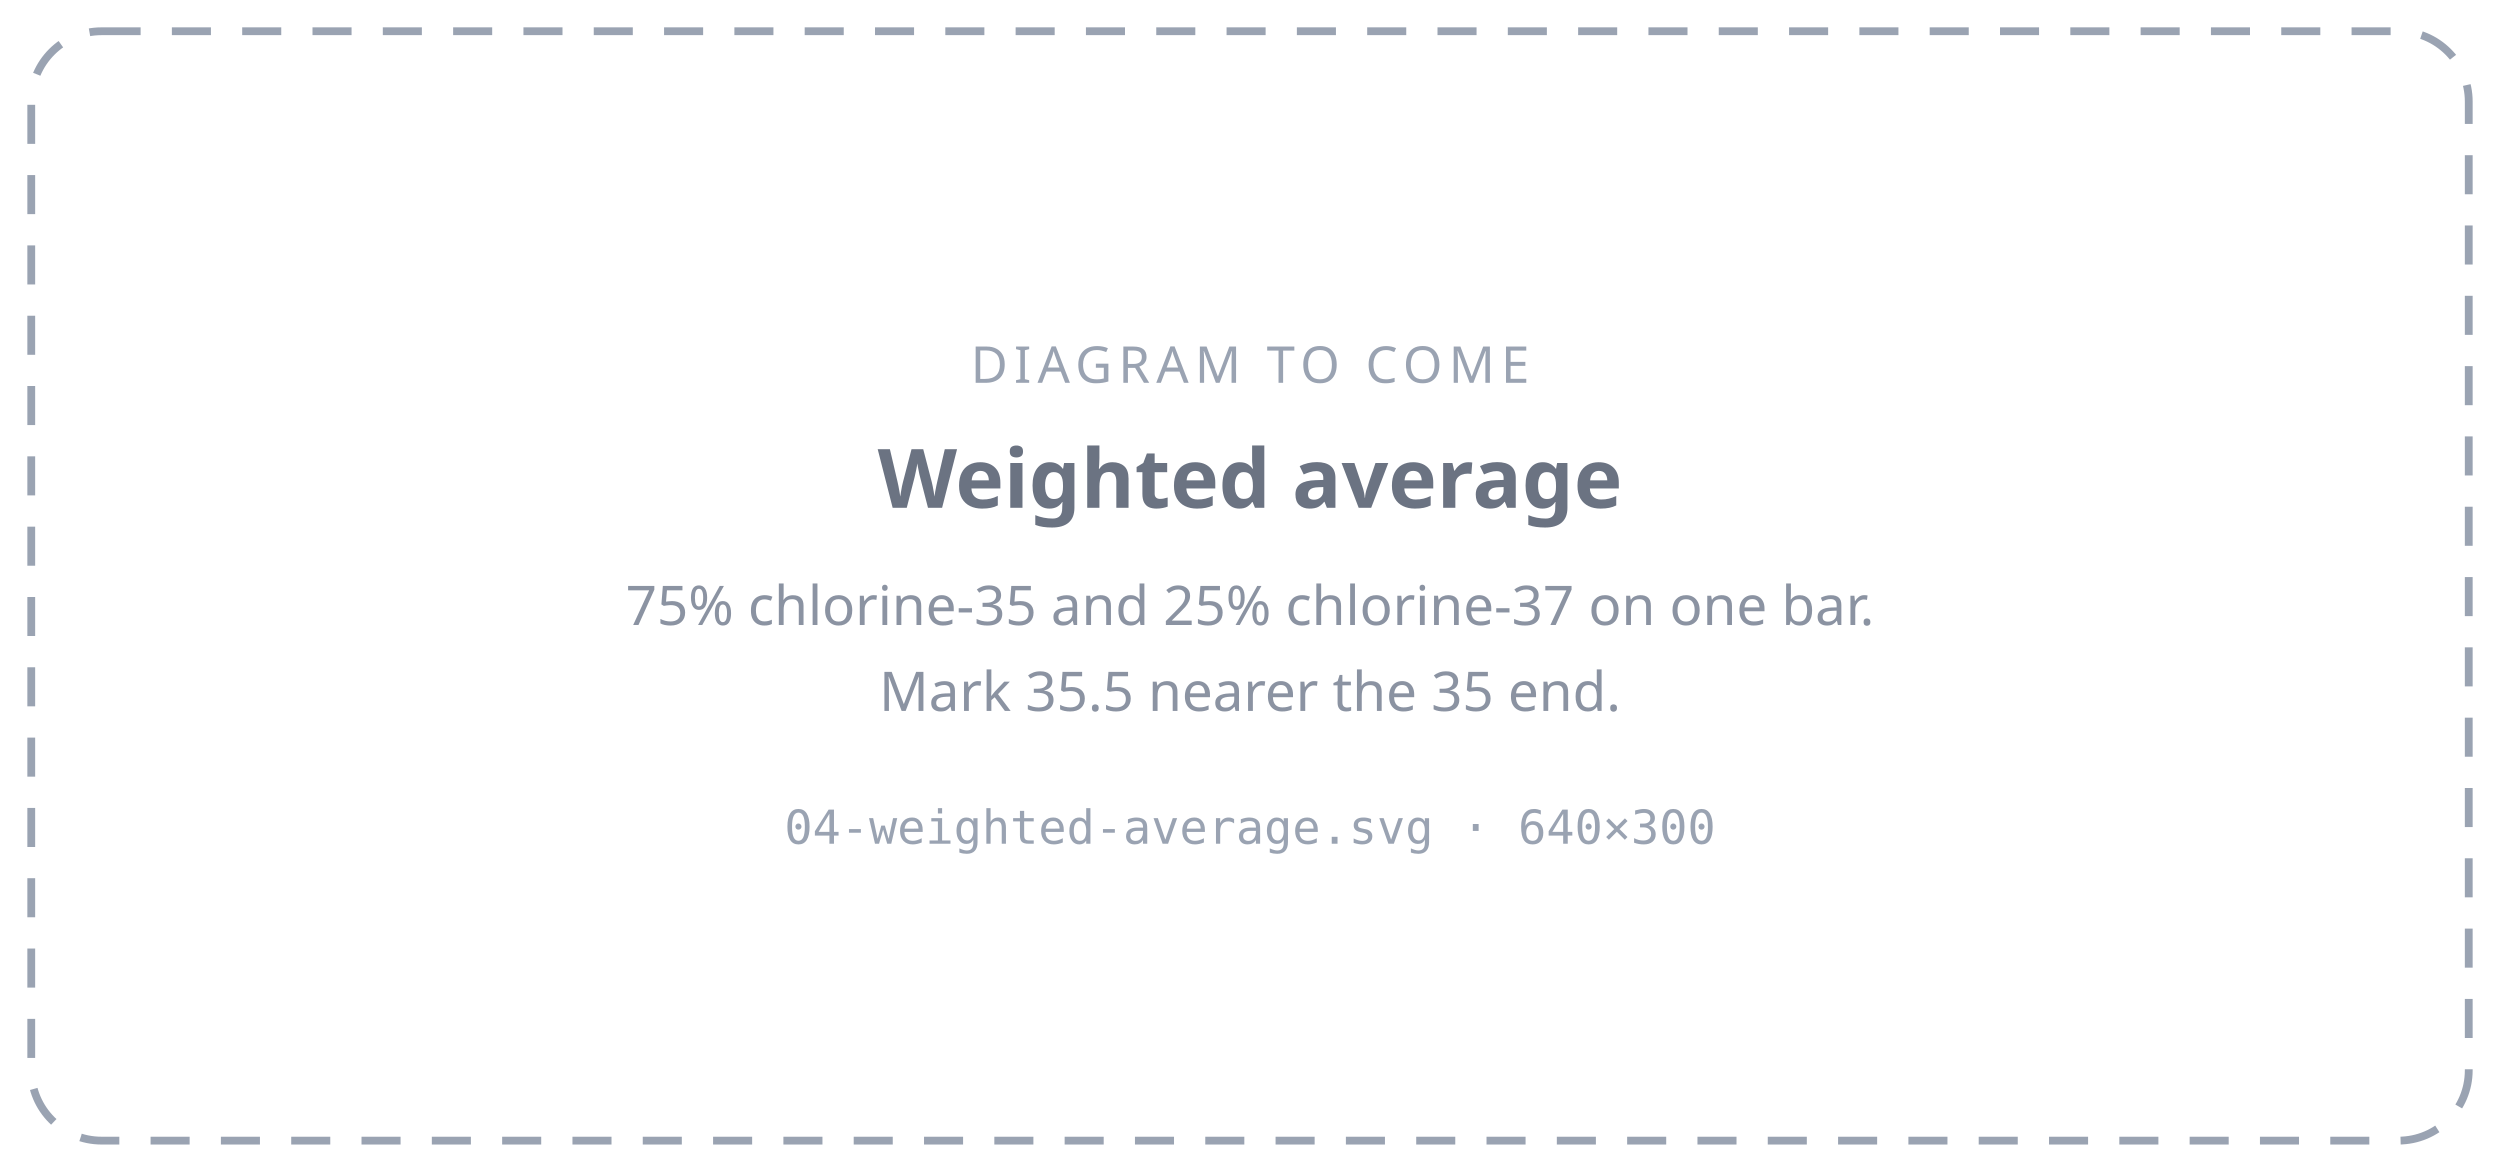
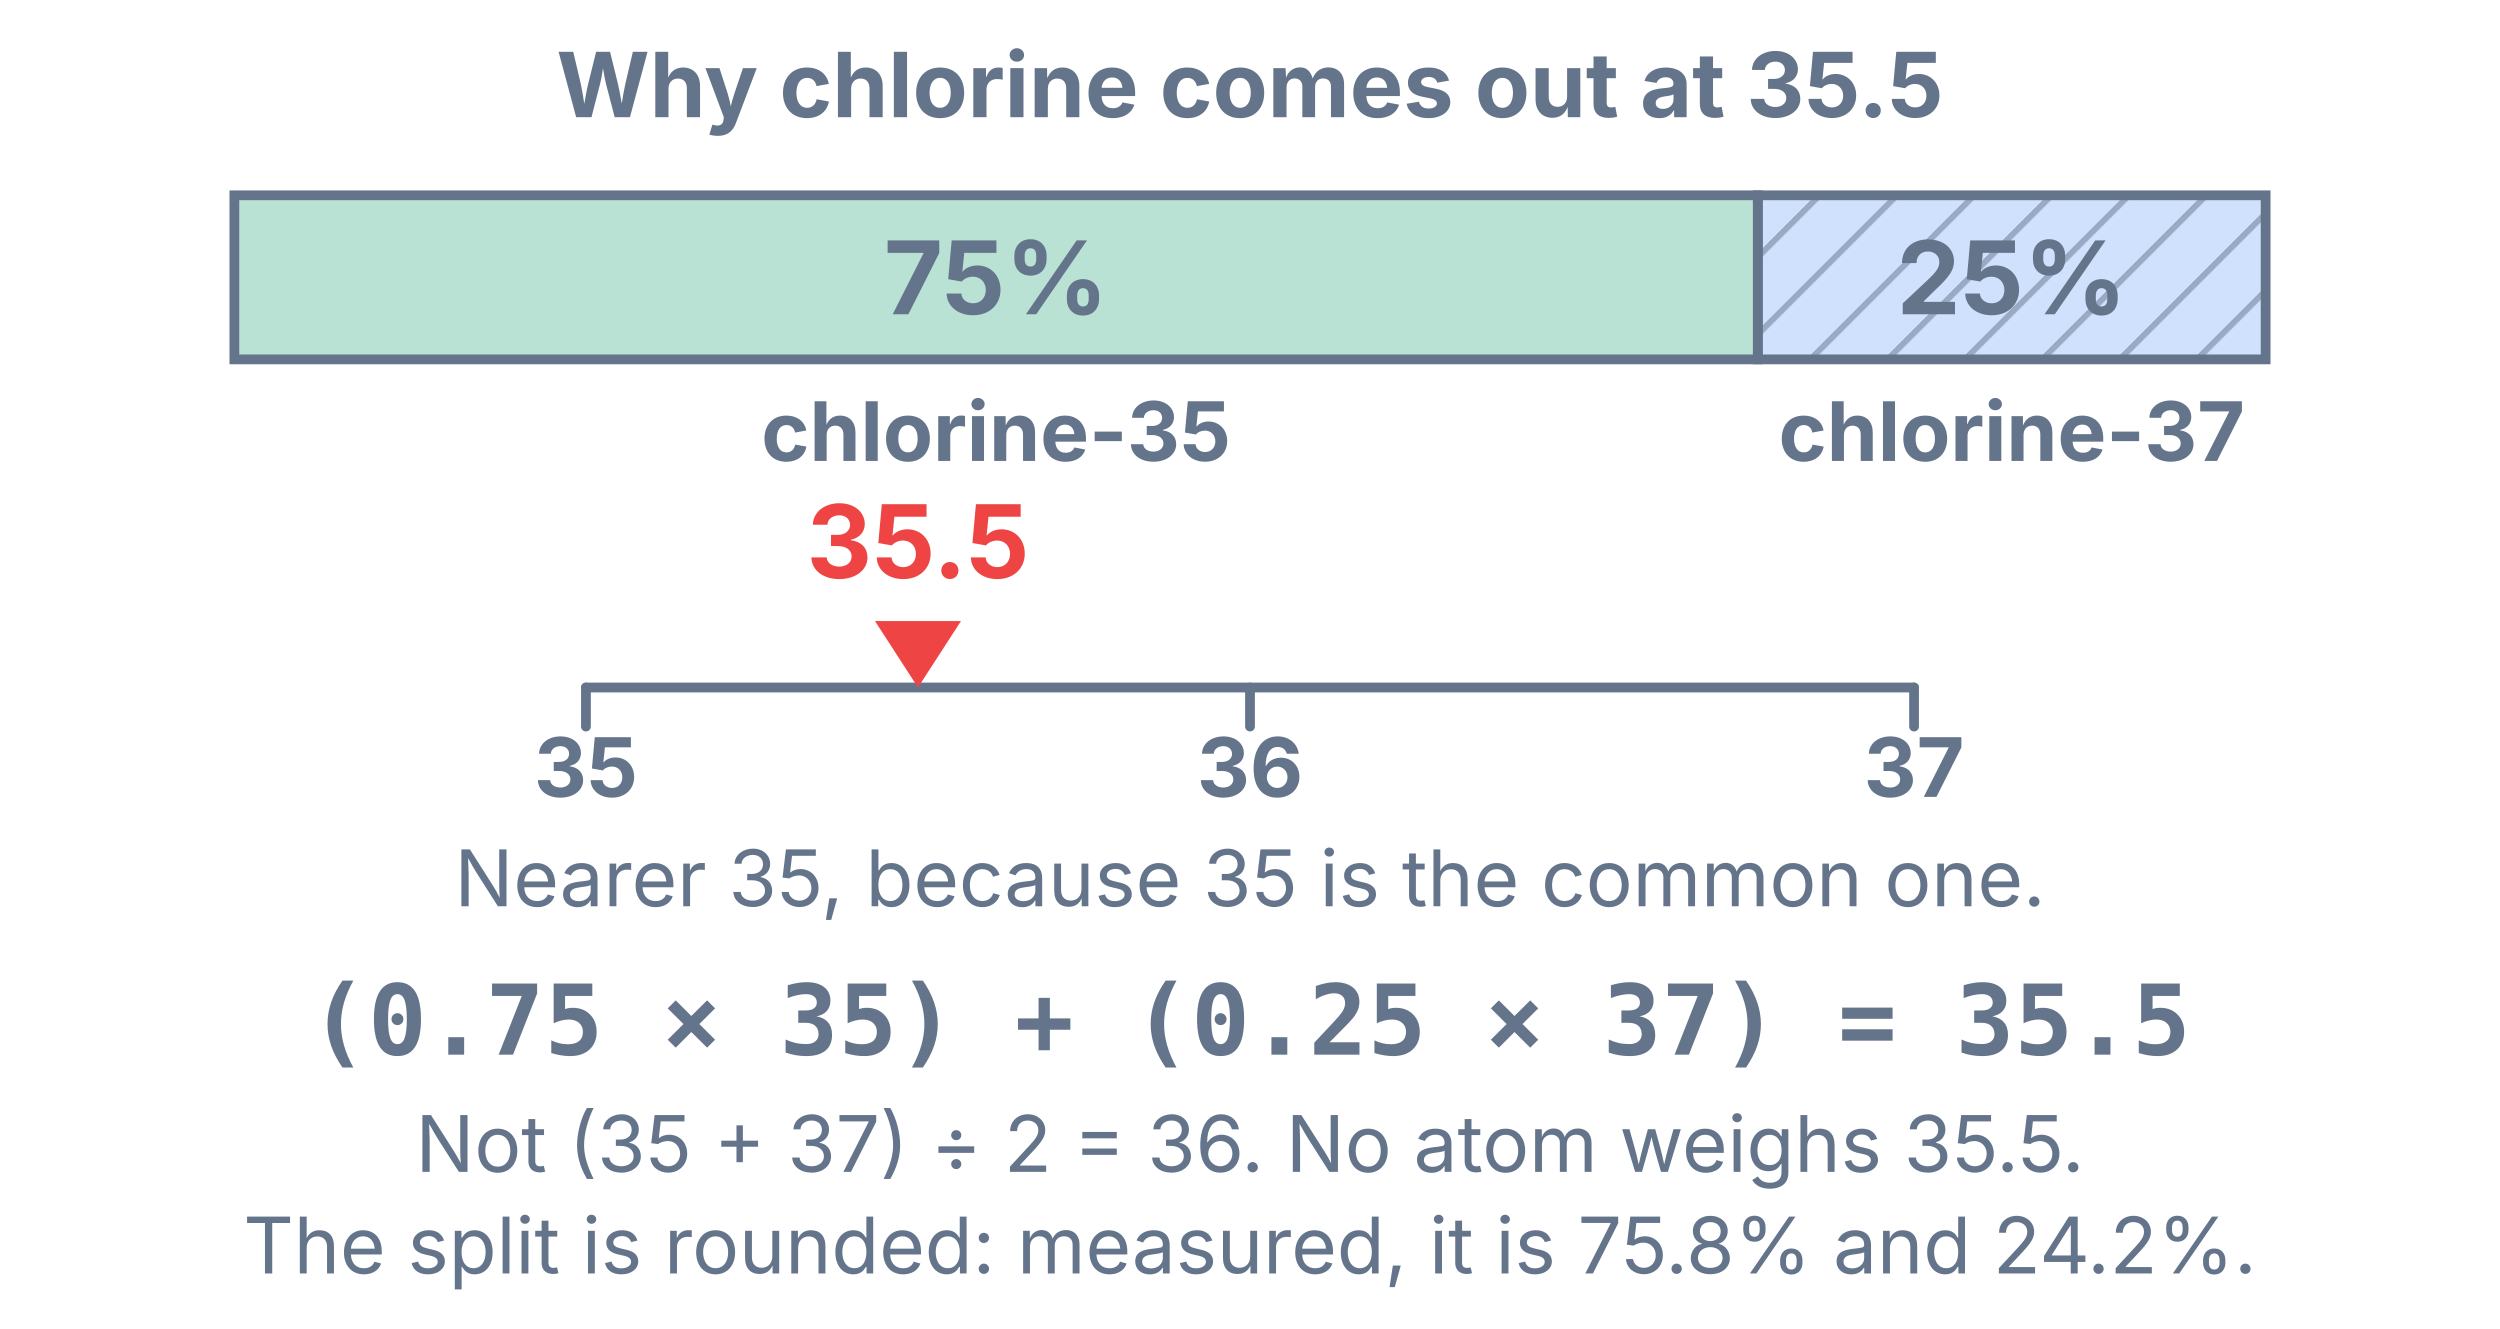
- <svg xmlns="http://www.w3.org/2000/svg" viewBox="0 0 640 300" width="640" height="300" role="img" aria-label="Placeholder: Weighted average">
-   <rect x="8" y="8" width="624" height="284" rx="18" fill="none" stroke="#9aa3b2" stroke-width="2" stroke-dasharray="10 8" />
-   <text x="320" y="98" text-anchor="middle" font-family="system-ui, sans-serif" font-size="13" letter-spacing="1.6" fill="#9aa3b2">DIAGRAM TO COME</text>
-   <text x="320" y="130" text-anchor="middle" font-family="system-ui, sans-serif" font-size="21" font-weight="700" fill="#6b7382">Weighted average</text>
-   <text x="320" y="160" text-anchor="middle" font-family="system-ui, sans-serif" font-size="14" fill="#8b93a2">75% chlorine-35 and 25% chlorine-37 on one bar.</text>
-   <text x="320" y="182" text-anchor="middle" font-family="system-ui, sans-serif" font-size="14" fill="#8b93a2">Mark 35.5 nearer the 35 end.</text>
-   <text x="320" y="216" text-anchor="middle" font-family="ui-monospace, monospace" font-size="12" fill="#9aa3b2">04-weighted-average.svg · 640×300</text>
+ <svg xmlns="http://www.w3.org/2000/svg" viewBox="0 0 640 340" width="640" height="340" role="img" aria-labelledby="04-weighted-average-title 04-weighted-average-desc">
+   <defs>
+     <pattern id="04-weighted-average-hatch" width="14" height="14" patternUnits="userSpaceOnUse" patternTransform="rotate(45)">
+       <line x1="0" y1="0" x2="0" y2="14" stroke="#64748b" stroke-width="3" />
+     </pattern>
+   </defs>
+   <text x="320" y="30" text-anchor="middle" font-family="system-ui, -apple-system, 'Segoe UI', sans-serif" font-size="23" font-weight="700" fill="#64748b">Why chlorine comes out at 35.5</text>
+   <rect x="60" y="50" width="390" height="42" fill="#059669" fill-opacity="0.28" stroke="#64748b" stroke-width="2.5" />
+   <rect x="450" y="50" width="130" height="42" fill="#3b82f6" fill-opacity="0.24" />
+   <rect x="450" y="50" width="130" height="42" fill="url(#04-weighted-average-hatch)" fill-opacity="0.5" stroke="#64748b" stroke-width="2.5" />
+   <text x="255" y="71" text-anchor="middle" dominant-baseline="central" font-family="system-ui, -apple-system, 'Segoe UI', sans-serif" font-size="26" font-weight="700" fill="#64748b">75%</text>
+   <text x="515" y="71" text-anchor="middle" dominant-baseline="central" font-family="system-ui, -apple-system, 'Segoe UI', sans-serif" font-size="26" font-weight="700" fill="#64748b">25%</text>
+   <text x="255" y="118" text-anchor="middle" font-family="system-ui, -apple-system, 'Segoe UI', sans-serif" font-size="21" font-weight="700" fill="#64748b">chlorine-35</text>
+   <text x="515" y="118" text-anchor="middle" font-family="system-ui, -apple-system, 'Segoe UI', sans-serif" font-size="21" font-weight="700" fill="#64748b">chlorine-37</text>
+   <path d="M 150 176 L 490 176" fill="none" stroke="#64748b" stroke-width="2.5" stroke-linecap="round" />
+   <path d="M 150 176 L 150 186" fill="none" stroke="#64748b" stroke-width="2.5" stroke-linecap="round" />
+   <text x="150" y="204" text-anchor="middle" font-family="system-ui, -apple-system, 'Segoe UI', sans-serif" font-size="21" font-weight="700" fill="#64748b">35</text>
+   <path d="M 320 176 L 320 186" fill="none" stroke="#64748b" stroke-width="2.5" stroke-linecap="round" />
+   <text x="320" y="204" text-anchor="middle" font-family="system-ui, -apple-system, 'Segoe UI', sans-serif" font-size="21" font-weight="700" fill="#64748b">36</text>
+   <path d="M 490 176 L 490 186" fill="none" stroke="#64748b" stroke-width="2.5" stroke-linecap="round" />
+   <text x="490" y="204" text-anchor="middle" font-family="system-ui, -apple-system, 'Segoe UI', sans-serif" font-size="21" font-weight="700" fill="#64748b">37</text>
+   <path d="M 235 176 L 224 159 L 246 159 Z" fill="#ef4444" />
+   <text x="235" y="148" text-anchor="middle" font-family="system-ui, -apple-system, 'Segoe UI', sans-serif" font-size="26" font-weight="700" fill="#ef4444">35.5</text>
+   <text x="320" y="232" text-anchor="middle" font-family="system-ui, -apple-system, 'Segoe UI', sans-serif" font-size="20" fill="#64748b">Nearer 35, because 35 is the common one.</text>
+   <text x="320" y="270" text-anchor="middle" font-family="ui-monospace, 'Cascadia Mono', Menlo, Consolas, monospace" font-size="25" font-weight="700" fill="#64748b">(0.75 × 35) + (0.25 × 37) = 35.5</text>
+   <text x="320" y="300" text-anchor="middle" font-family="system-ui, -apple-system, 'Segoe UI', sans-serif" font-size="20" fill="#64748b">Not (35 + 37) ÷ 2 = 36. No atom weighs 35.5.</text>
+   <text x="320" y="326" text-anchor="middle" font-family="system-ui, -apple-system, 'Segoe UI', sans-serif" font-size="20" fill="#64748b">The split is rounded: measured, it is 75.8% and 24.2%.</text>
</svg>
